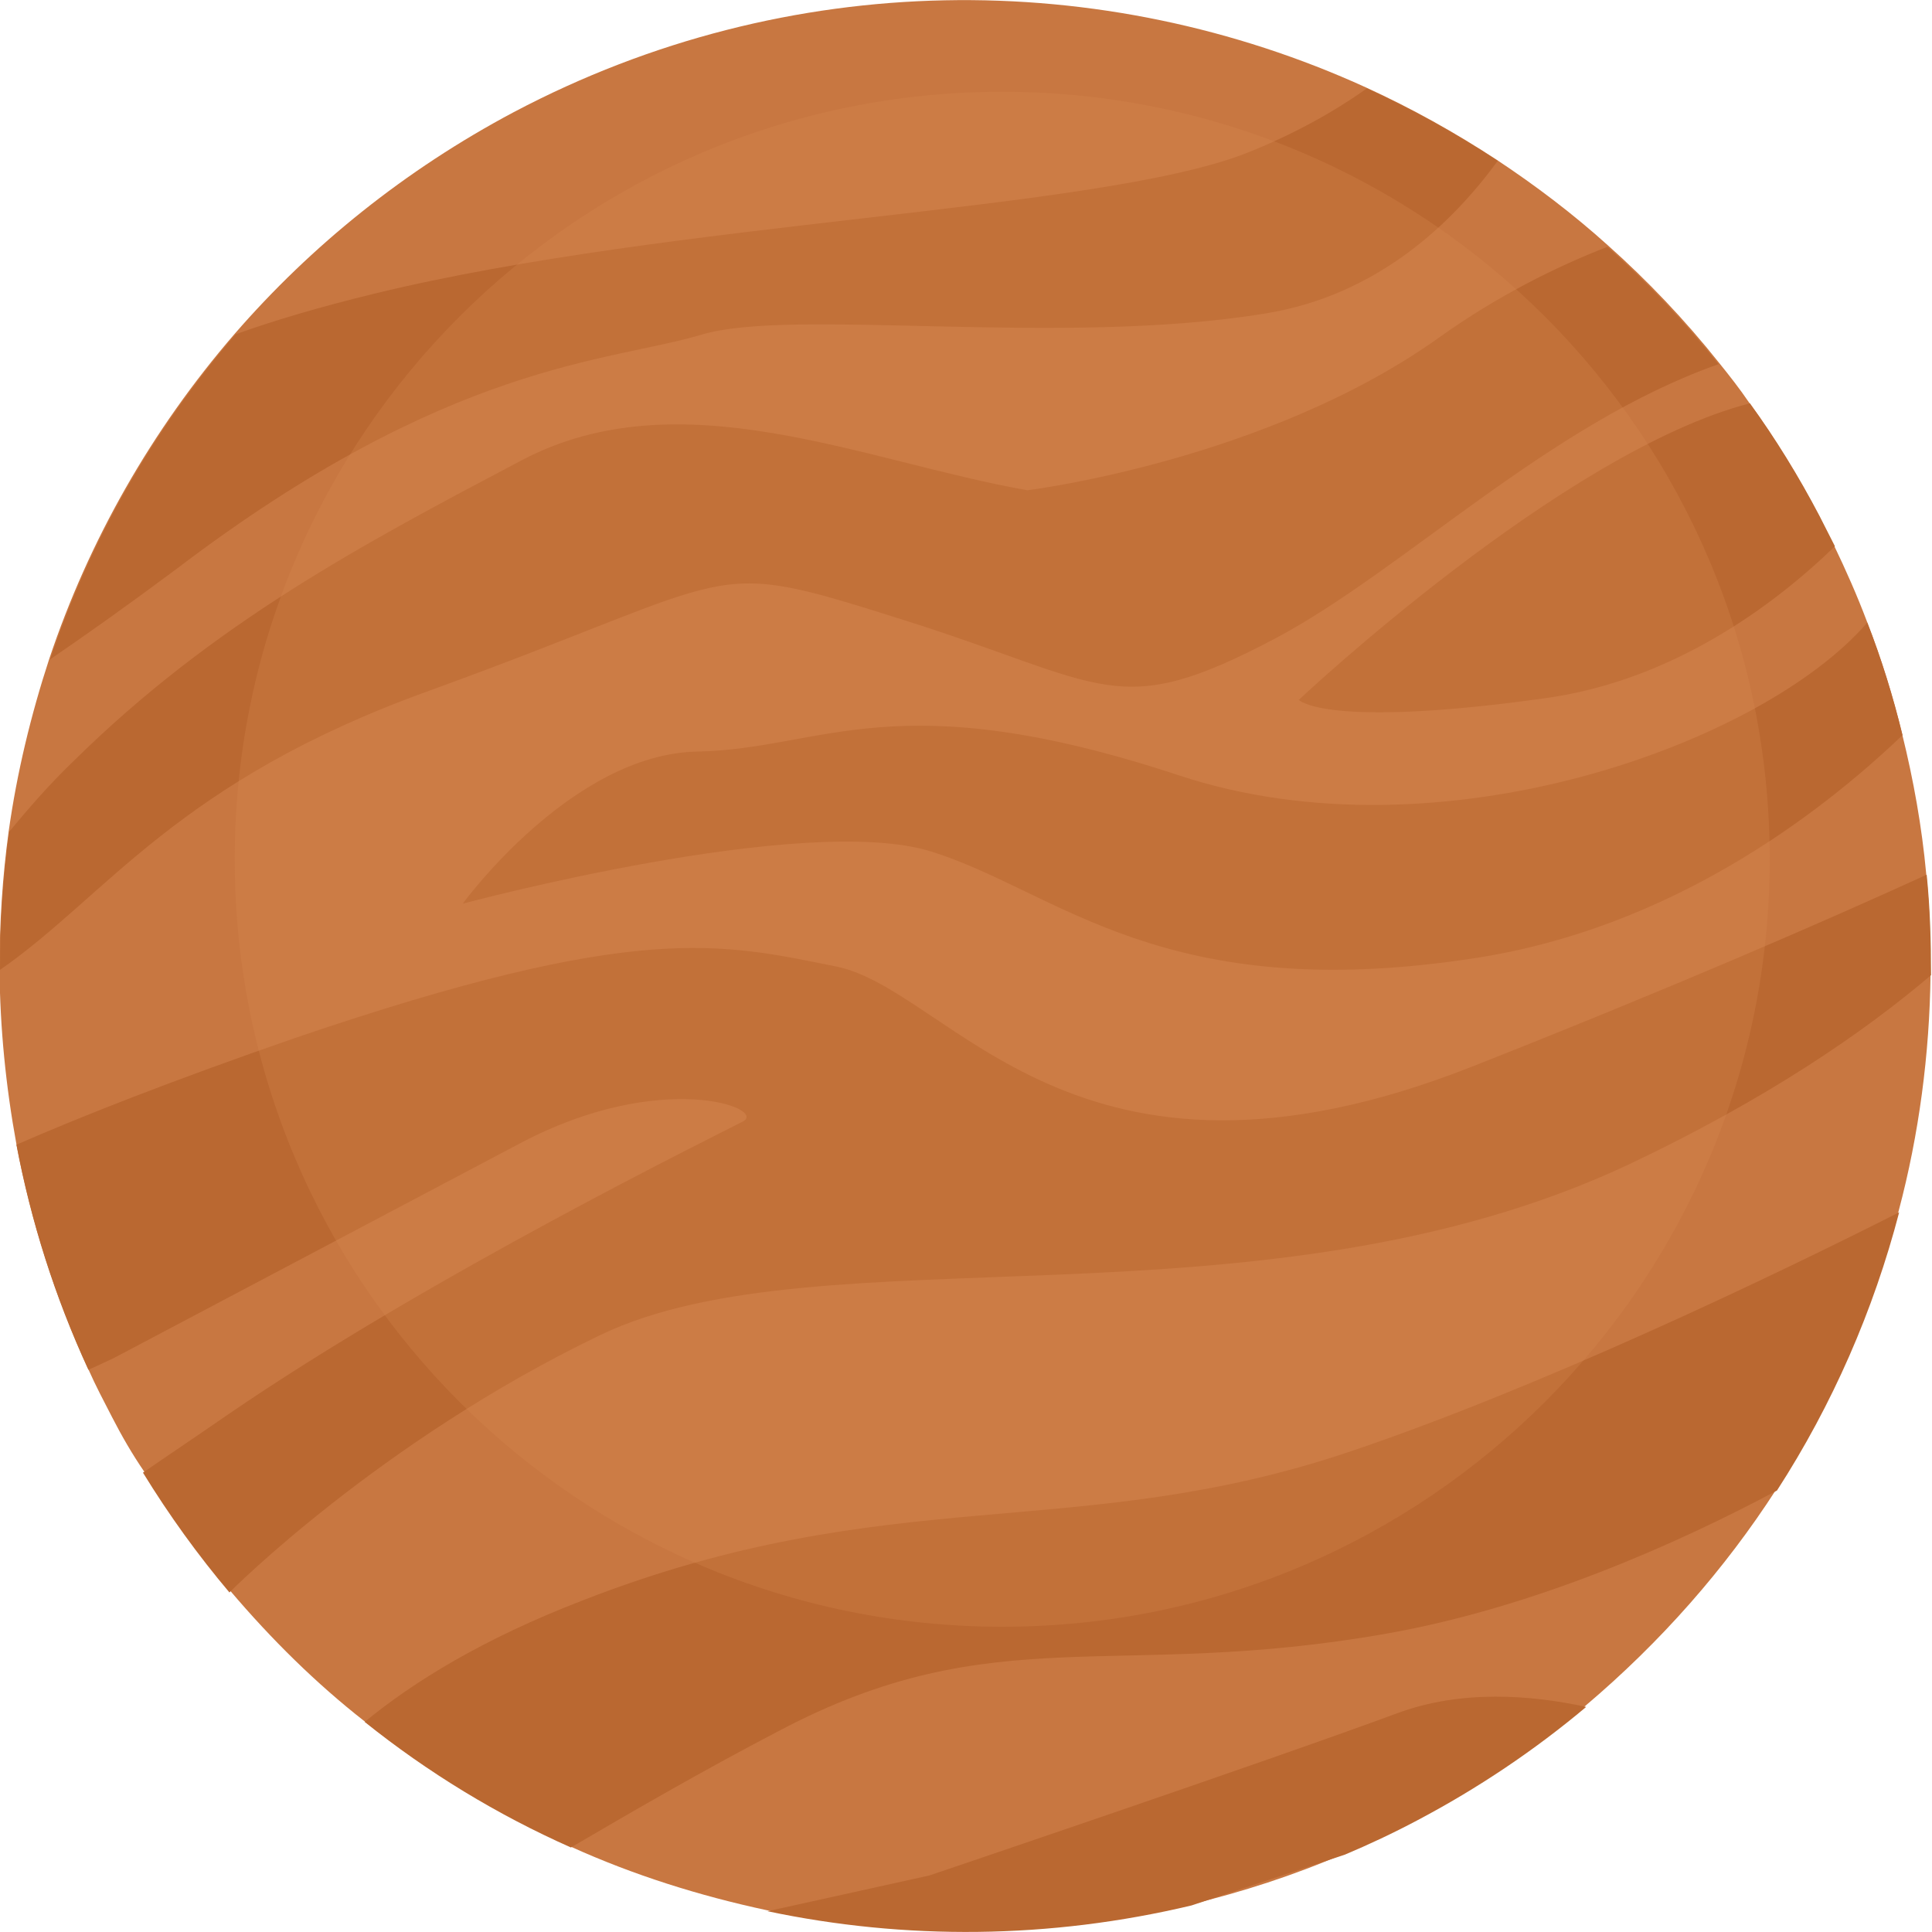
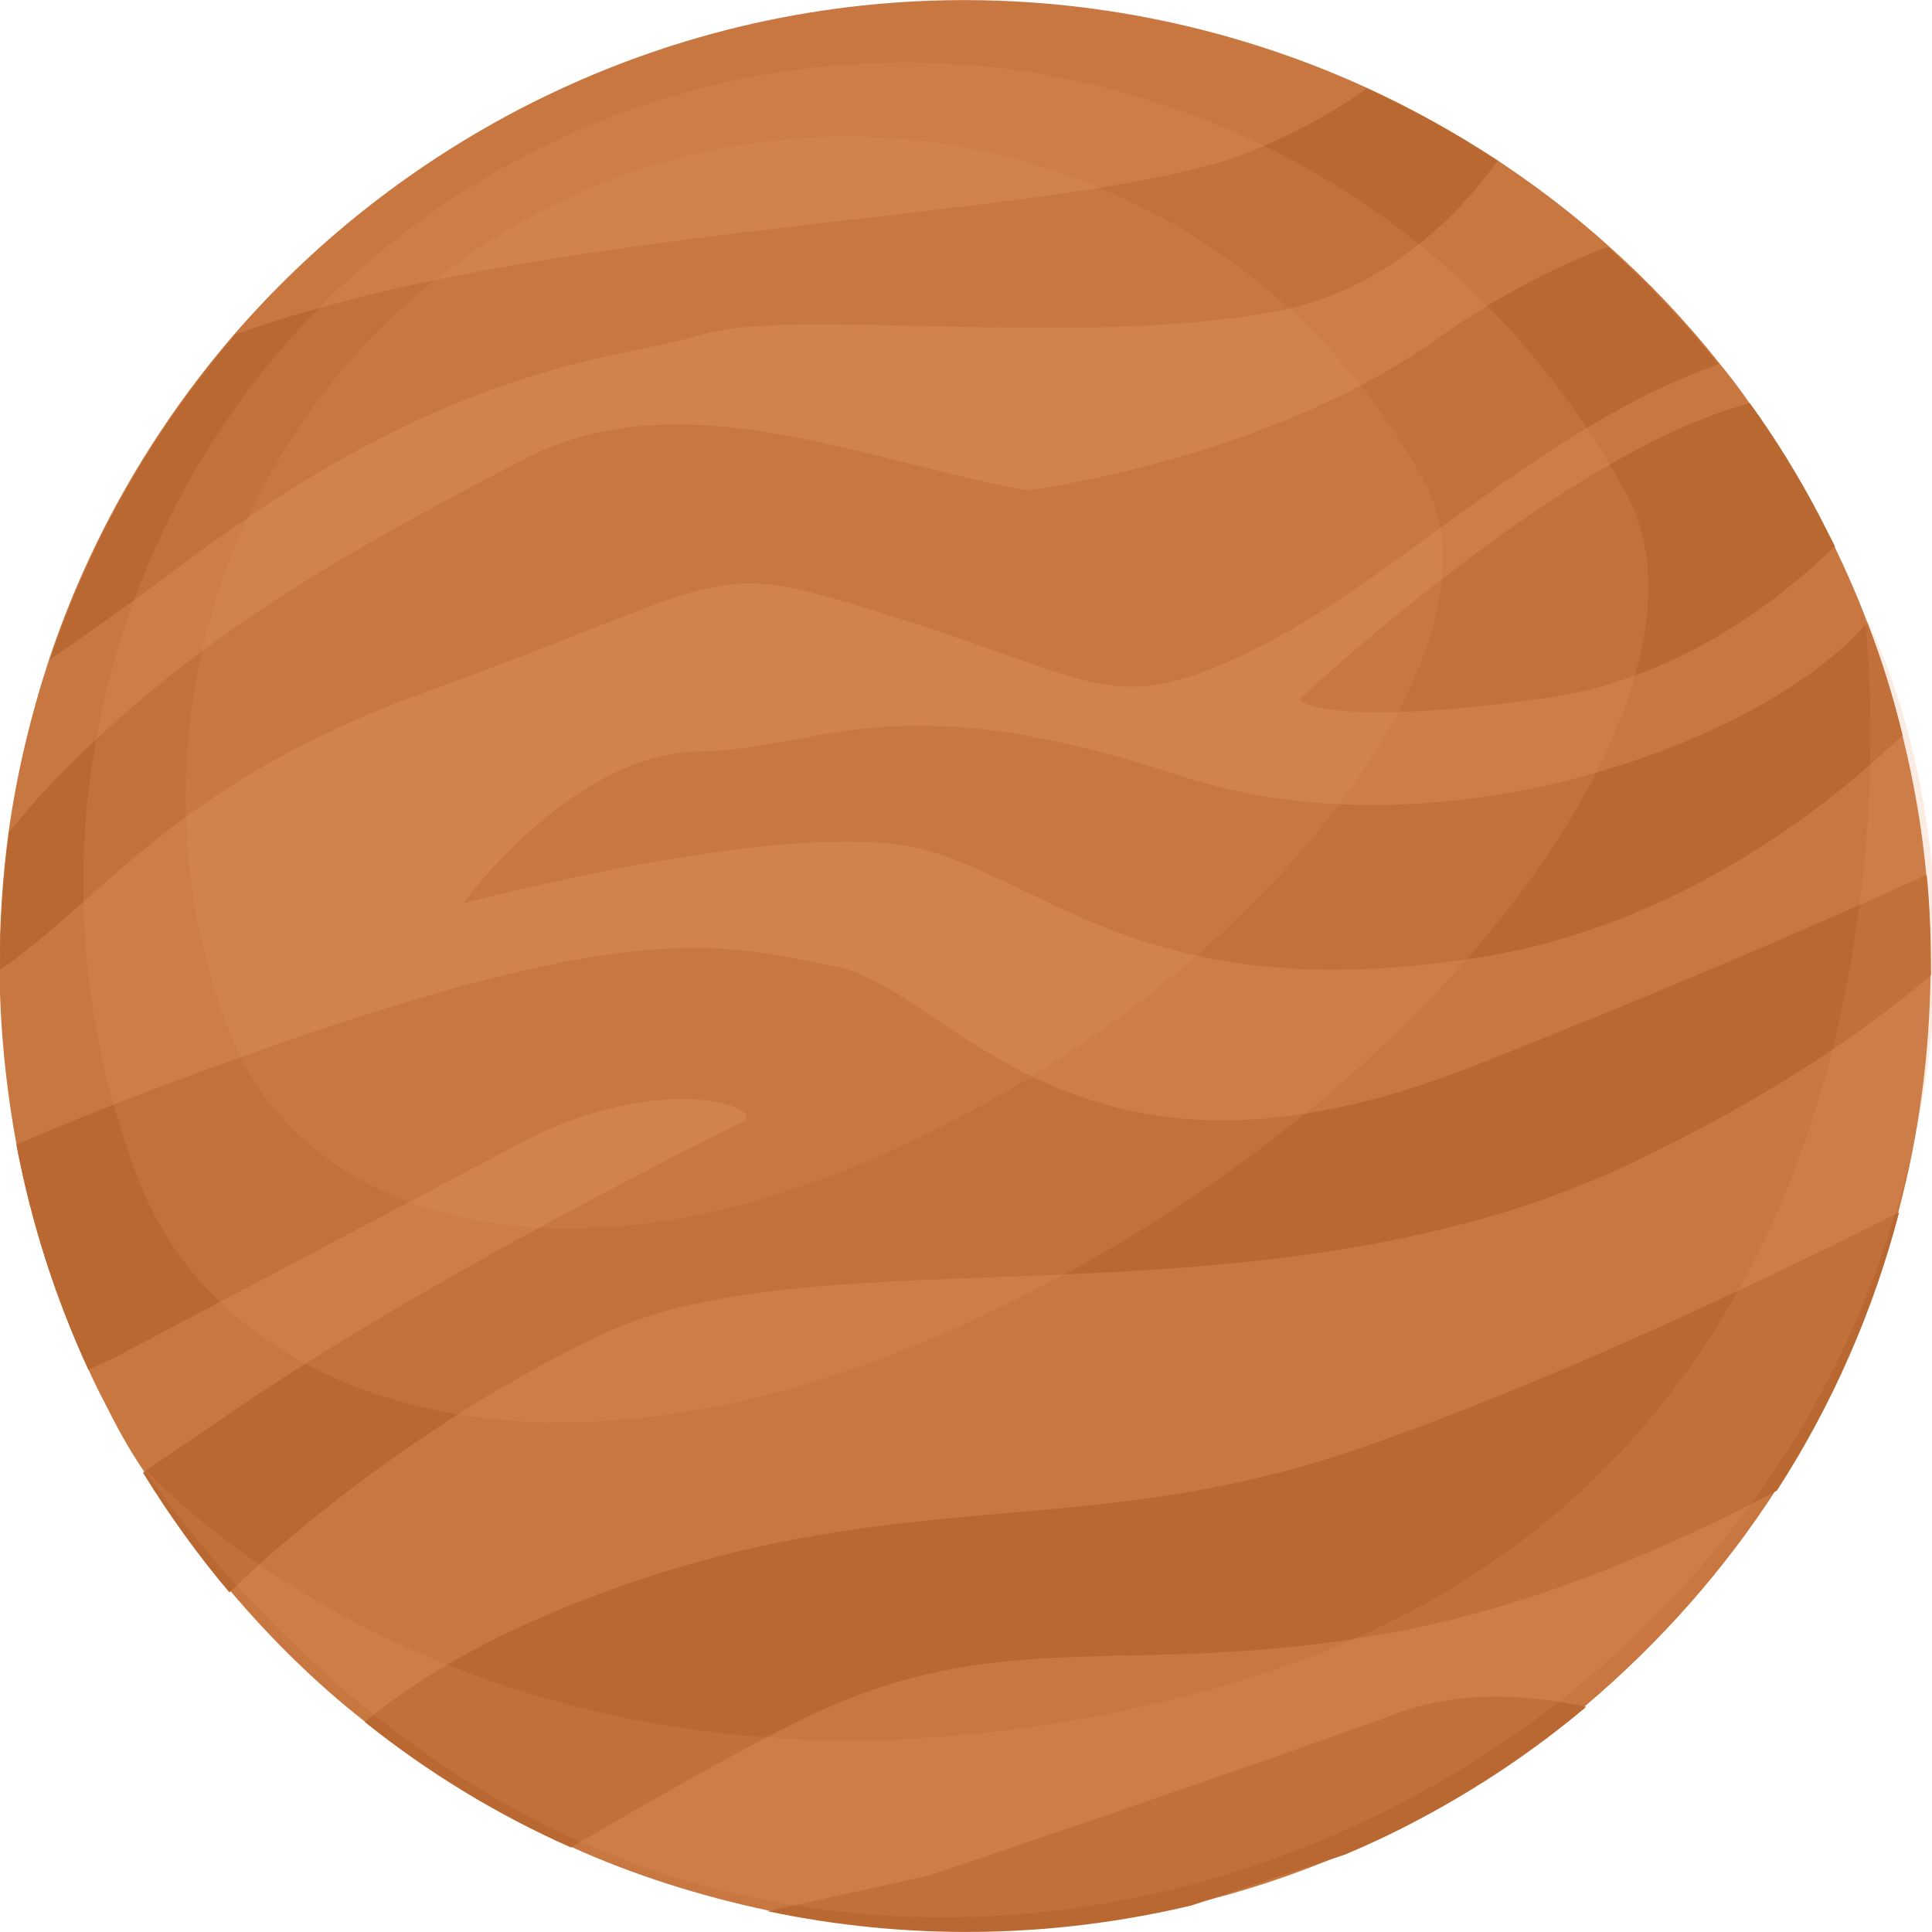
<svg xmlns="http://www.w3.org/2000/svg" version="1.1" id="Layer_1" x="0px" y="0px" viewBox="0 0 400 400" style="enable-background:new 0 0 400 400;" xml:space="preserve">
  <style type="text/css">
	.st0{fill:#C87741;}
	.st1{fill:#BA6831;}
- 	.st2{opacity:0.28;}
- 	.st3{fill:#D88850;}
+ 	.st2{opacity:0.19;fill:#E29866;}
+ 	.st3{opacity:0.17;fill:#E29866;}
+ 	.st4{opacity:0.18;fill:#E29866;}
</style>
  <g>
    <path class="st0" d="M23.2,293.4c-1.7-3.3-3.4-6.5-4.9-9.9c-7-15.2-11.9-30.8-14.9-46.6c-2.2-12-3.4-24.1-3.5-36.2   c0-9.6,0.6-19.1,1.9-28.6c1.7-12.1,4.6-24.1,8.4-35.7c8.2-24.5,21.2-47.4,38.4-67.3c15.8-18.2,35.2-33.9,57.8-45.9   c57-30.1,122-29.9,176.4-5.1c9.4,4.3,18.4,9.3,27.1,15c8,5.3,15.8,11.2,23,17.7c8.2,7.3,16,15.5,23,24.3c2.1,2.6,4.3,5.4,6.2,8.2   c5.3,7.3,10.1,15.1,14.4,23.3c1.1,2.1,2.1,4.2,3.2,6.3c2.5,5.2,4.8,10.4,6.8,15.7l0,0c3,7.7,5.4,15.5,7.3,23.3l0,0   c2.4,9.7,4.1,19.3,5,29c0.7,6.9,0.9,13.8,0.9,20.8c-0.2,16.6-2.4,33.2-6.6,49c-5.3,20.3-13.8,39.8-25.3,57.6   c-10.7,16.6-24,31.7-39.6,44.9c-10.6,8.9-22.3,16.8-35,23.5c-4.9,2.6-10,5-15,7.1c-10.4,4.5-21,7.9-31.7,10.5   c-29.2,7-59.2,7.2-87.7,1.2c-14-3-27.7-7.3-40.7-13.2c-15.2-6.8-29.5-15.5-42.6-25.9c-10.1-7.9-19.3-17-27.8-27   c-6.5-7.7-12.5-16-17.9-24.8C27.4,301.1,25.2,297.3,23.2,293.4z" />
  </g>
  <g>
    <g>
      <path class="st1" d="M158.9,395.7l33.5-7.4c0,0,69.3-23.4,96.9-33.6c13.2-4.9,27.7-3.8,39.1-1.3c-10.6,8.9-22.3,16.8-35,23.5    c-4.9,2.6-10,5-15,7.1l-31.7,10.5C217.3,401.5,187.4,401.7,158.9,395.7z" />
    </g>
    <g>
      <path class="st1" d="M75.5,356.5c10.1-8.3,24.5-17.2,45-25.1c64-25,102.2-11.7,159.1-30.9c39.1-13.2,86.3-35.7,113.6-49.5    c-5.3,20.3-13.8,39.8-25.3,57.6c-20.8,11.1-50.3,24.2-80.7,29.6c-56.5,10-81.2-3.5-126,20.2c-16.1,8.4-30.7,16.9-43,24.1    C102.9,375.7,88.6,367,75.5,356.5z" />
    </g>
    <g>
      <path class="st1" d="M18.3,283.6c-7-15.2-11.9-30.8-14.9-46.6c13.5-5.9,32.3-13.3,57.7-22.1c71-24.2,88.1-19.6,112-14.8    c23.9,4.8,49.3,53.1,131.5,20.8c41.8-16.5,73.3-30.2,94.3-39.8c0.7,6.9,0.9,13.8,0.9,20.8c-14,11.9-34.1,25.7-62.6,39.2    c-76,35.7-167.1,13.3-212.9,35.3s-76.8,53.3-76.8,53.3c-6.5-7.7-12.5-16-17.9-24.8c4.9-3.4,10.6-7.2,17.4-11.9    c42.1-28.9,101.6-58.1,106.8-60.8c5.2-2.7-16.8-11-46.1,4.5l-84,44.4C22,281.9,20.1,282.8,18.3,283.6z" />
    </g>
    <g>
      <path class="st1" d="M95.8,187.1c0,0,22.5-31,48.6-31.5c26.1-0.5,40.8-14.5,99.6,4.9c53.9,17.9,121-6.5,142.6-31.6    c3,7.7,5.4,15.5,7.3,23.3l0,0c-17.8,17-48.4,39.9-88.1,46.1c-65.2,10.2-86.7-13.8-113-22S95.8,187.1,95.8,187.1z" />
    </g>
    <g>
      <path class="st1" d="M0,200.8c0-9.6,0.6-19.1,1.9-28.6c3.9-4.7,8.2-9.7,13.3-14.6c29-28.6,60-45,92.8-62.3s70.7,0.2,104.7,6.2    c0,0,49.7-6.1,85.5-31.8c11.8-8.4,23.8-14.4,34.6-18.6c8.2,7.3,16,15.5,23,24.3c-35.2,12.4-65.2,42.7-91.8,56.8    c-32.8,17.3-34.7,9.5-76.8-3.8c-42.1-13.3-31.6-9.6-98.3,14.6C36.6,161.8,22.2,185.4,0,200.8z" />
    </g>
    <g>
      <path class="st1" d="M268.9,144.9c0,0,54.6-51.4,93.4-61.4c5.3,7.3,10.1,15.1,14.4,23.3c1.1,2.1,2.1,4.2,3.2,6.3    c-12.6,12.2-33.6,27.9-60.3,31.5C274.3,150.9,268.9,144.9,268.9,144.9z" />
    </g>
    <g>
      <path class="st1" d="M10.4,136.5c8.2-24.5,21.2-47.4,38.4-67.3c7.8-2.8,17.2-5.6,28.7-8.4c62-15.1,149.1-17,180.3-29    c9.9-3.9,18.3-8.6,25.2-13.5c9.4,4.3,18.4,9.3,27.1,15c-9.3,12.7-24.7,27.8-48.1,31.6c-42.6,7-97.8-1.3-116.8,4.4    c-19,5.7-52.2,5.5-108.8,48.6C26.6,125.2,18,131.3,10.4,136.5z" />
    </g>
  </g>
-   <g class="st2">
-     <circle class="st3" cx="207.5" cy="177.9" r="158.9" />
-   </g>
+   <path class="st2" d="M27.6,124.7C59.8,36.5,157.4-8.9,245.5,23.3c40.7,14.9,72.3,43.7,91.3,79.1c22.1,41.2-39.9,128.4-139.2,172.7  C109.3,314.5,46,288.6,28.9,244.8C14.4,207.6,12.8,165.2,27.6,124.7z" />
+   <path class="st3" d="M46.8,118C72.7,47.2,151,10.7,221.8,36.6c32.7,11.9,58,35.1,73.3,63.5c17.8,33.1-32.1,103.1-111.8,138.7  c-70.9,31.6-121.8,10.9-135.5-24.4C36.1,184.6,34.9,150.5,46.8,118z" />
+   <path class="st4" d="M386.2,268.8c-39,97-152.8,151.9-251.6,118.2c-66.6-22.8-105-83.3-105-83.3s76.5,87.1,224.1,45.2  C409.5,304.6,386,127.3,386,127.3S419.1,187.1,386.2,268.8z" />
</svg>
